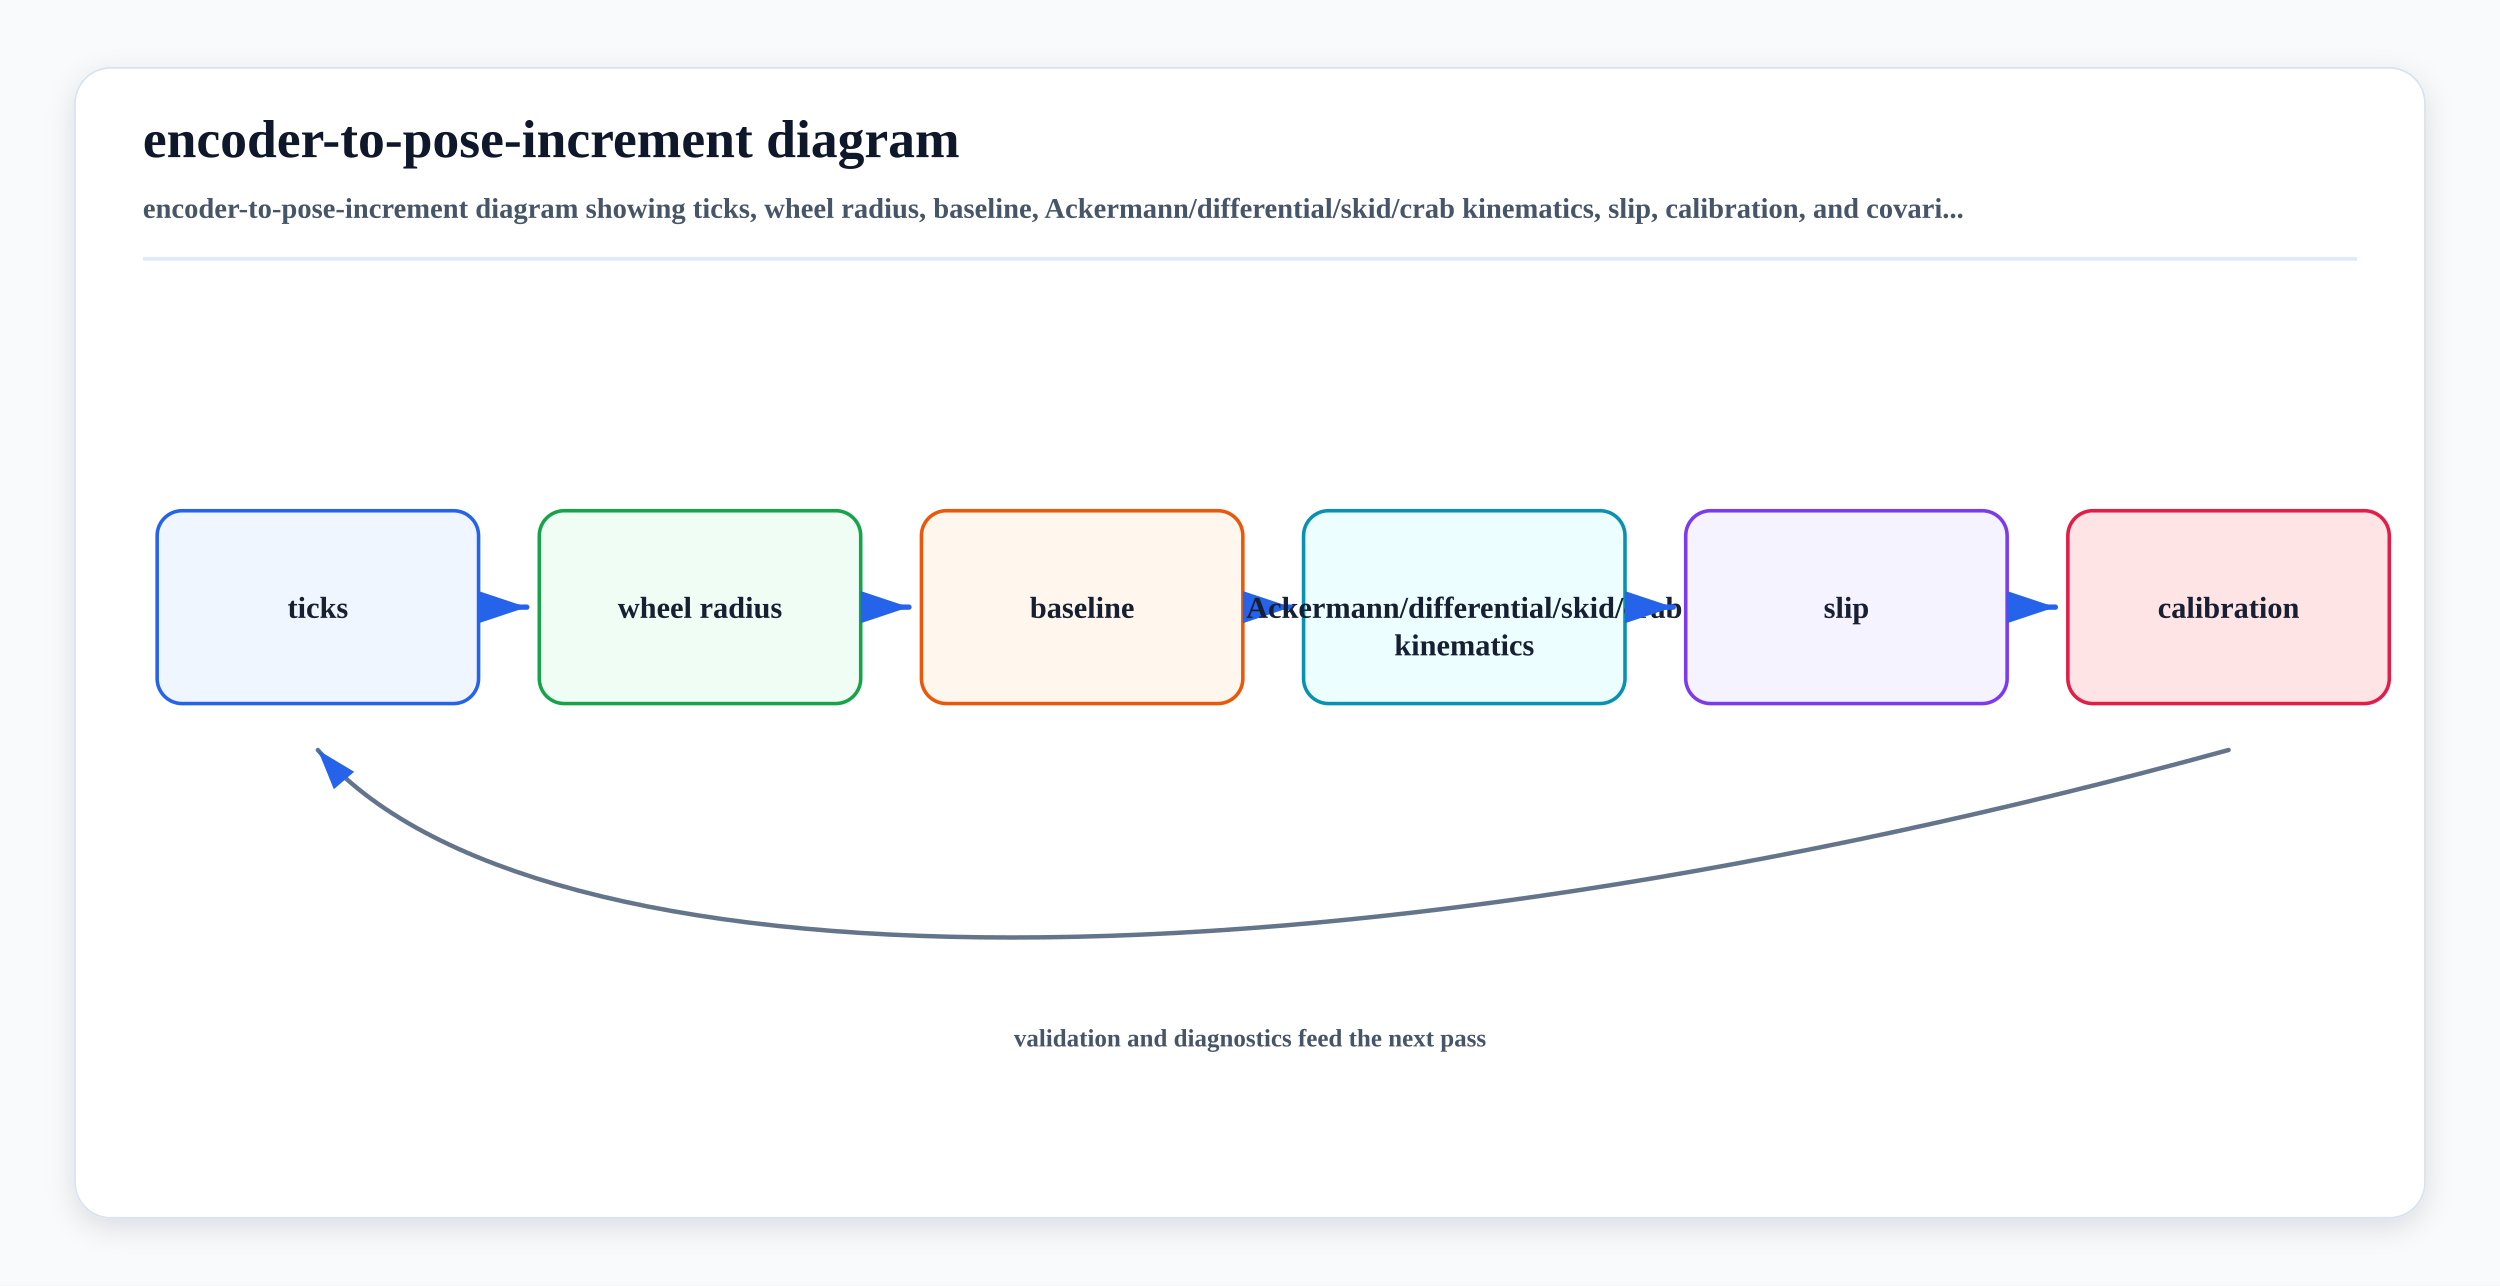
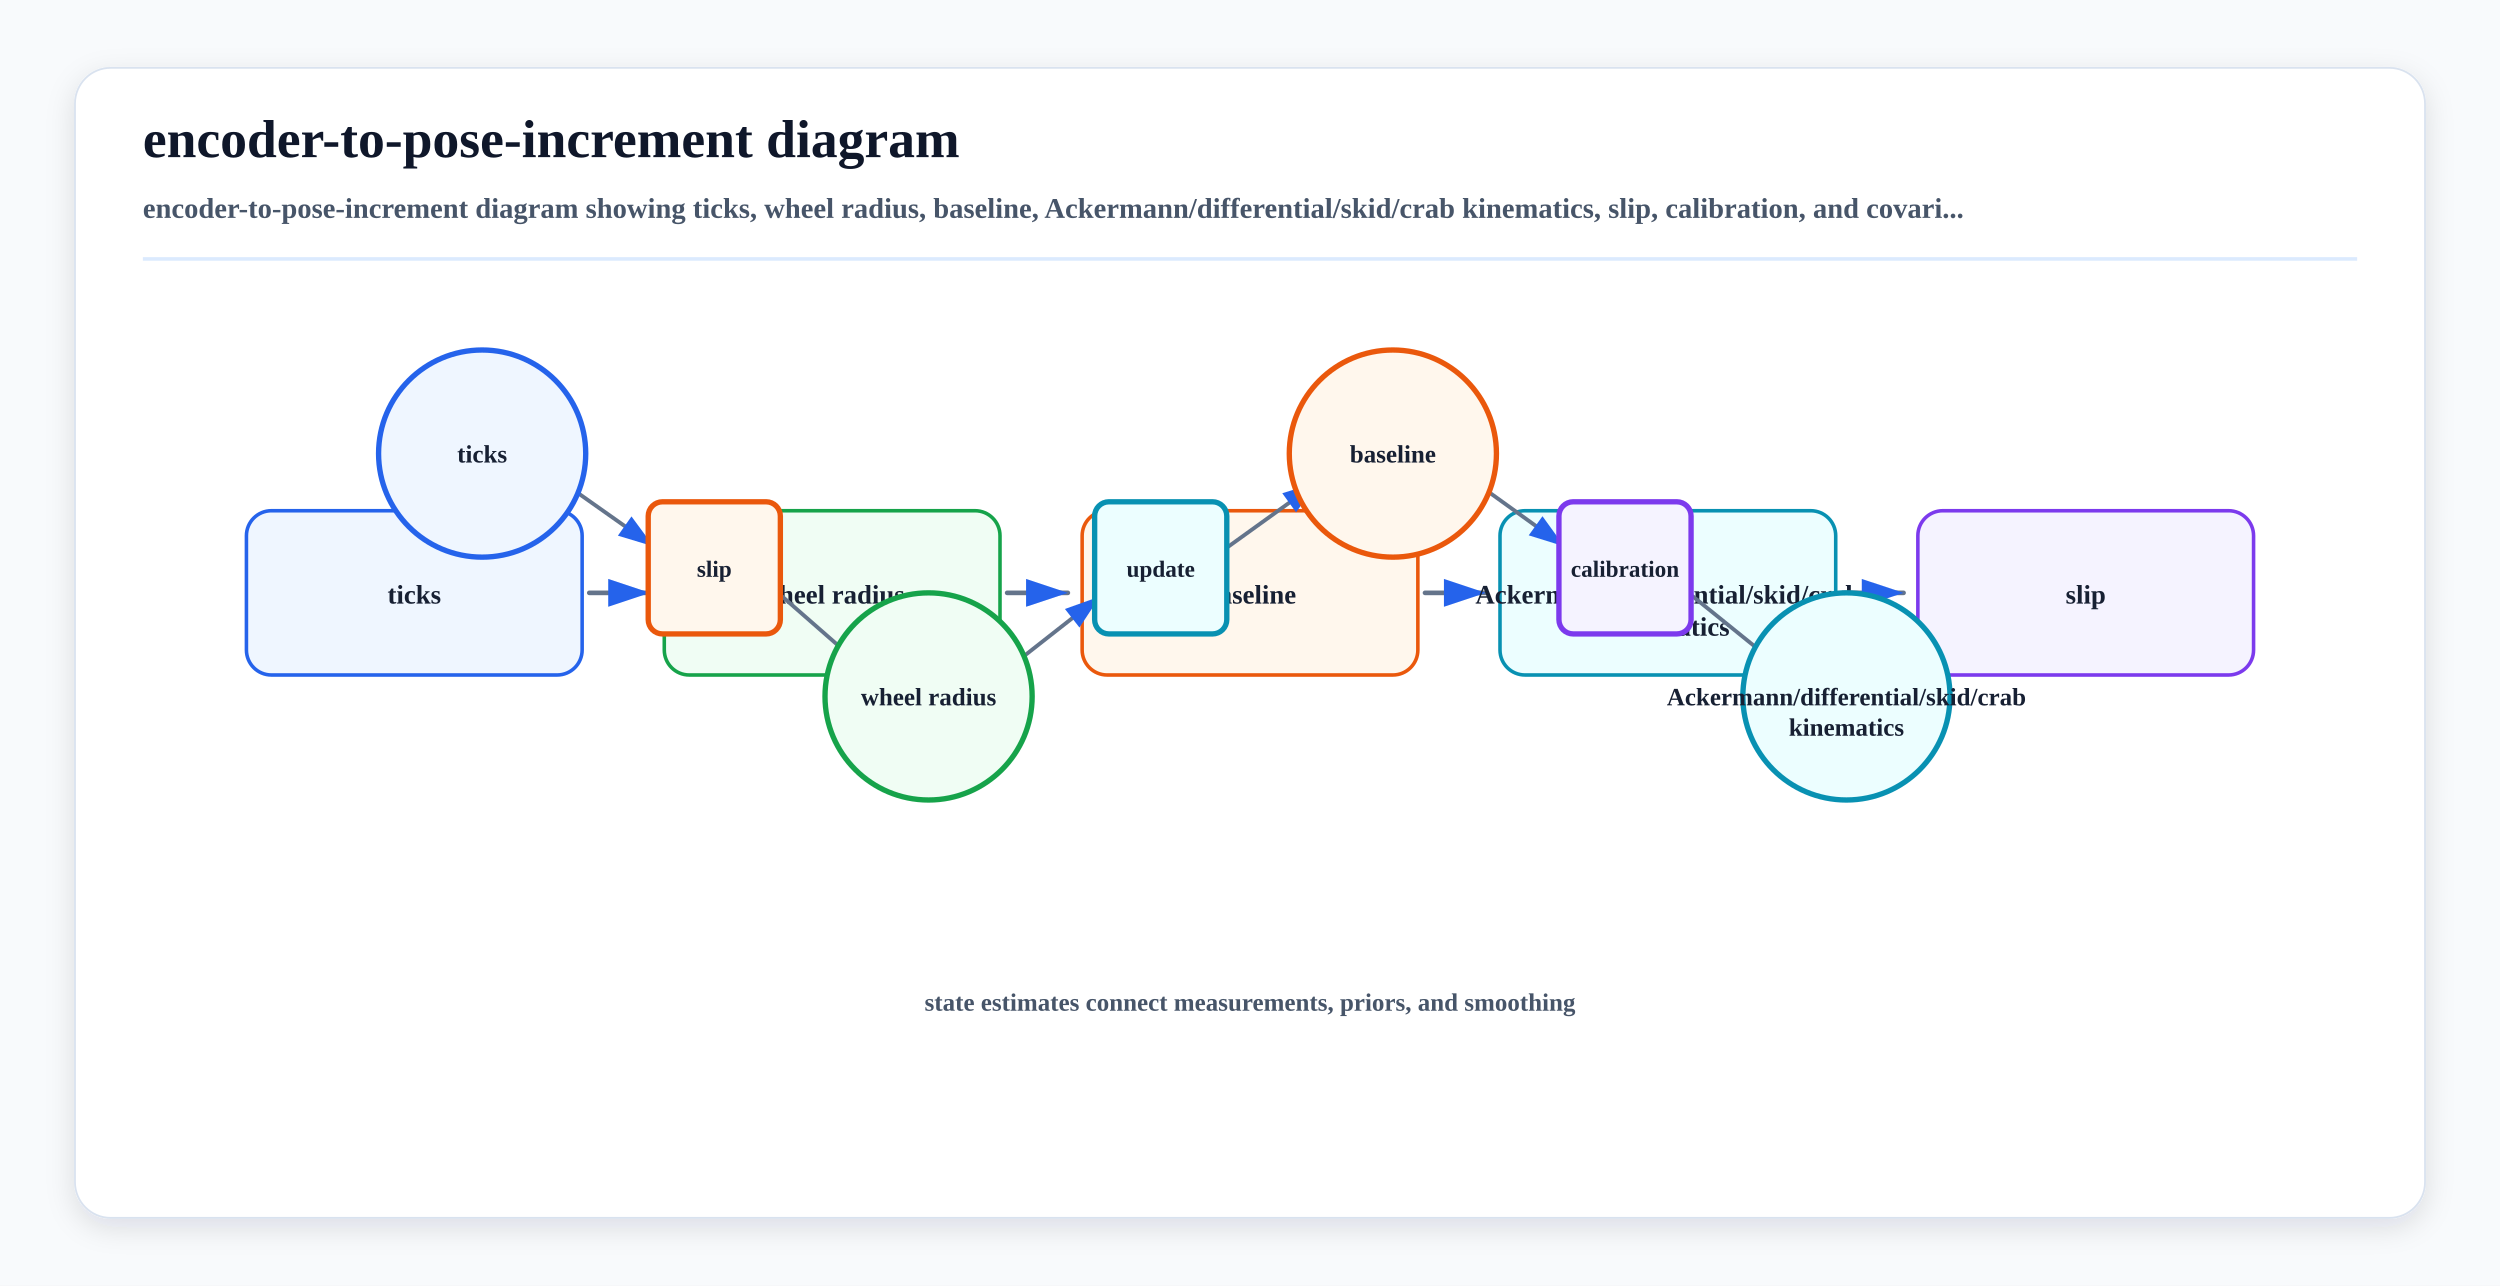
<svg xmlns="http://www.w3.org/2000/svg" width="1400" height="720" viewBox="0 0 1400 720" role="img" aria-labelledby="title desc" data-diagram-kind="state-estimation-chain">
  <defs>
    <marker id="arrow" markerWidth="12" markerHeight="12" refX="9" refY="3" orient="auto" markerUnits="strokeWidth">
      <path d="M0,0 L0,6 L9,3 z" fill="#2563eb" />
    </marker>
    <filter id="shadow" x="-10%" y="-10%" width="120%" height="120%">
      <feDropShadow dx="0" dy="5" stdDeviation="8" flood-color="#0f172a" flood-opacity="0.12" />
    </filter>
    <pattern id="grid" width="28" height="28" patternUnits="userSpaceOnUse">
      <path d="M28 0H0V28" fill="none" stroke="#e2e8f0" stroke-width="1" />
    </pattern>
  </defs>
  <rect width="1400" height="720" fill="#f8fafc" />
  <rect x="42" y="38" width="1316" height="644" rx="20" fill="#ffffff" stroke="#d9e2ef" filter="url(#shadow)" />
  <text x="80" y="88" font-size="30" font-weight="800" fill="#0f172a">encoder-to-pose-increment diagram</text>
  <text x="80" y="122" font-size="16" font-weight="600" fill="#475569">encoder-to-pose-increment diagram showing ticks, wheel radius, baseline, Ackermann/differential/skid/crab kinematics, slip, calibration, and covari...</text>
  <rect x="80" y="144" width="1240" height="2" fill="#dbeafe" />
-   <rect x="88" y="286" width="180" height="108" rx="14" fill="#eff6ff" stroke="#2563eb" stroke-width="2" />
-   <text x="178" y="346" text-anchor="middle" font-size="17" font-weight="700" fill="#172033">ticks</text>
-   <line x1="271" y1="340" x2="295" y2="340" stroke="#2563eb" stroke-width="3" stroke-linecap="round" marker-end="url(#arrow)" />
-   <rect x="302" y="286" width="180" height="108" rx="14" fill="#f0fdf4" stroke="#16a34a" stroke-width="2" />
-   <text x="392" y="346" text-anchor="middle" font-size="17" font-weight="700" fill="#172033">wheel radius</text>
-   <line x1="485" y1="340" x2="509" y2="340" stroke="#2563eb" stroke-width="3" stroke-linecap="round" marker-end="url(#arrow)" />
-   <rect x="516" y="286" width="180" height="108" rx="14" fill="#fff7ed" stroke="#ea580c" stroke-width="2" />
-   <text x="606" y="346" text-anchor="middle" font-size="17" font-weight="700" fill="#172033">baseline</text>
-   <line x1="699" y1="340" x2="723" y2="340" stroke="#2563eb" stroke-width="3" stroke-linecap="round" marker-end="url(#arrow)" />
-   <rect x="730" y="286" width="180" height="108" rx="14" fill="#ecfeff" stroke="#0891b2" stroke-width="2" />
-   <text x="820" y="346" text-anchor="middle" font-size="17" font-weight="700" fill="#172033">Ackermann/differential/skid/crab</text>
-   <text x="820" y="367" text-anchor="middle" font-size="17" font-weight="700" fill="#172033">kinematics</text>
-   <line x1="913" y1="340" x2="937" y2="340" stroke="#2563eb" stroke-width="3" stroke-linecap="round" marker-end="url(#arrow)" />
-   <rect x="944" y="286" width="180" height="108" rx="14" fill="#f5f3ff" stroke="#7c3aed" stroke-width="2" />
-   <text x="1034" y="346" text-anchor="middle" font-size="17" font-weight="700" fill="#172033">slip</text>
-   <line x1="1127" y1="340" x2="1151" y2="340" stroke="#2563eb" stroke-width="3" stroke-linecap="round" marker-end="url(#arrow)" />
-   <rect x="1158" y="286" width="180" height="108" rx="14" fill="#ffe4e6" stroke="#e11d48" stroke-width="2" />
-   <text x="1248" y="346" text-anchor="middle" font-size="17" font-weight="700" fill="#172033">calibration</text>
-   <path d="M1248 420 C738 560 298 560 178 420" fill="none" stroke="#64748b" stroke-width="2.5" stroke-linecap="round" stroke-linejoin="round" marker-end="url(#arrow)" />
-   <text x="700" y="586" text-anchor="middle" font-size="14" font-weight="600" fill="#475569">validation and diagnostics feed the next pass</text>
+   <rect x="138" y="286" width="188" height="92" rx="14" fill="#eff6ff" stroke="#2563eb" stroke-width="2" />
+   <text x="232" y="338" text-anchor="middle" font-size="15" font-weight="700" fill="#172033">ticks</text>
+   <line x1="330" y1="332" x2="364" y2="332" stroke="#64748b" stroke-width="2.6" stroke-linecap="round" marker-end="url(#arrow)" />
+   <rect x="372" y="286" width="188" height="92" rx="14" fill="#f0fdf4" stroke="#16a34a" stroke-width="2" />
+   <text x="466" y="338" text-anchor="middle" font-size="15" font-weight="700" fill="#172033">wheel radius</text>
+   <line x1="564" y1="332" x2="598" y2="332" stroke="#64748b" stroke-width="2.6" stroke-linecap="round" marker-end="url(#arrow)" />
+   <rect x="606" y="286" width="188" height="92" rx="14" fill="#fff7ed" stroke="#ea580c" stroke-width="2" />
+   <text x="700" y="338" text-anchor="middle" font-size="15" font-weight="700" fill="#172033">baseline</text>
+   <line x1="798" y1="332" x2="832" y2="332" stroke="#64748b" stroke-width="2.6" stroke-linecap="round" marker-end="url(#arrow)" />
+   <rect x="840" y="286" width="188" height="92" rx="14" fill="#ecfeff" stroke="#0891b2" stroke-width="2" />
+   <text x="934" y="338" text-anchor="middle" font-size="15" font-weight="700" fill="#172033">Ackermann/differential/skid/crab</text>
+   <text x="934" y="356" text-anchor="middle" font-size="15" font-weight="700" fill="#172033">kinematics</text>
+   <line x1="1032" y1="332" x2="1066" y2="332" stroke="#64748b" stroke-width="2.6" stroke-linecap="round" marker-end="url(#arrow)" />
+   <rect x="1074" y="286" width="188" height="92" rx="14" fill="#f5f3ff" stroke="#7c3aed" stroke-width="2" />
+   <text x="1168" y="338" text-anchor="middle" font-size="15" font-weight="700" fill="#172033">slip</text>
+   <line x1="315" y1="270" x2="366" y2="306" stroke="#64748b" stroke-width="2.2" stroke-linecap="round" marker-end="url(#arrow)" />
+   <line x1="438" y1="334" x2="486" y2="376" stroke="#64748b" stroke-width="2.2" stroke-linecap="round" marker-end="url(#arrow)" />
+   <line x1="565" y1="374" x2="616" y2="334" stroke="#64748b" stroke-width="2.2" stroke-linecap="round" marker-end="url(#arrow)" />
+   <line x1="688" y1="306" x2="738" y2="270" stroke="#64748b" stroke-width="2.2" stroke-linecap="round" marker-end="url(#arrow)" />
+   <line x1="826" y1="270" x2="876" y2="306" stroke="#64748b" stroke-width="2.2" stroke-linecap="round" marker-end="url(#arrow)" />
+   <line x1="948" y1="334" x2="1000" y2="376" stroke="#64748b" stroke-width="2.2" stroke-linecap="round" marker-end="url(#arrow)" />
+   <circle cx="270" cy="254" r="58" fill="#eff6ff" stroke="#2563eb" stroke-width="3" />
+   <text x="270" y="259" text-anchor="middle" font-size="14" font-weight="700" fill="#172033">ticks</text>
+   <circle cx="520" cy="390" r="58" fill="#f0fdf4" stroke="#16a34a" stroke-width="3" />
+   <text x="520" y="395" text-anchor="middle" font-size="14" font-weight="700" fill="#172033">wheel radius</text>
+   <circle cx="780" cy="254" r="58" fill="#fff7ed" stroke="#ea580c" stroke-width="3" />
+   <text x="780" y="259" text-anchor="middle" font-size="14" font-weight="700" fill="#172033">baseline</text>
+   <circle cx="1034" cy="390" r="58" fill="#ecfeff" stroke="#0891b2" stroke-width="3" />
+   <text x="1034" y="395" text-anchor="middle" font-size="14" font-weight="700" fill="#172033">Ackermann/differential/skid/crab</text>
+   <text x="1034" y="412" text-anchor="middle" font-size="14" font-weight="700" fill="#172033">kinematics</text>
+   <rect x="363" y="281" width="74" height="74" rx="8" fill="#fff7ed" stroke="#ea580c" stroke-width="3" />
+   <text x="400" y="323" text-anchor="middle" font-size="13" font-weight="800" fill="#172033">slip</text>
+   <rect x="613" y="281" width="74" height="74" rx="8" fill="#ecfeff" stroke="#0891b2" stroke-width="3" />
+   <text x="650" y="323" text-anchor="middle" font-size="13" font-weight="800" fill="#172033">update</text>
+   <rect x="873" y="281" width="74" height="74" rx="8" fill="#f5f3ff" stroke="#7c3aed" stroke-width="3" />
+   <text x="910" y="323" text-anchor="middle" font-size="13" font-weight="800" fill="#172033">calibration</text>
+   <text x="700" y="566" text-anchor="middle" font-size="14" font-weight="600" fill="#475569">state estimates connect measurements, priors, and smoothing</text>
</svg>
